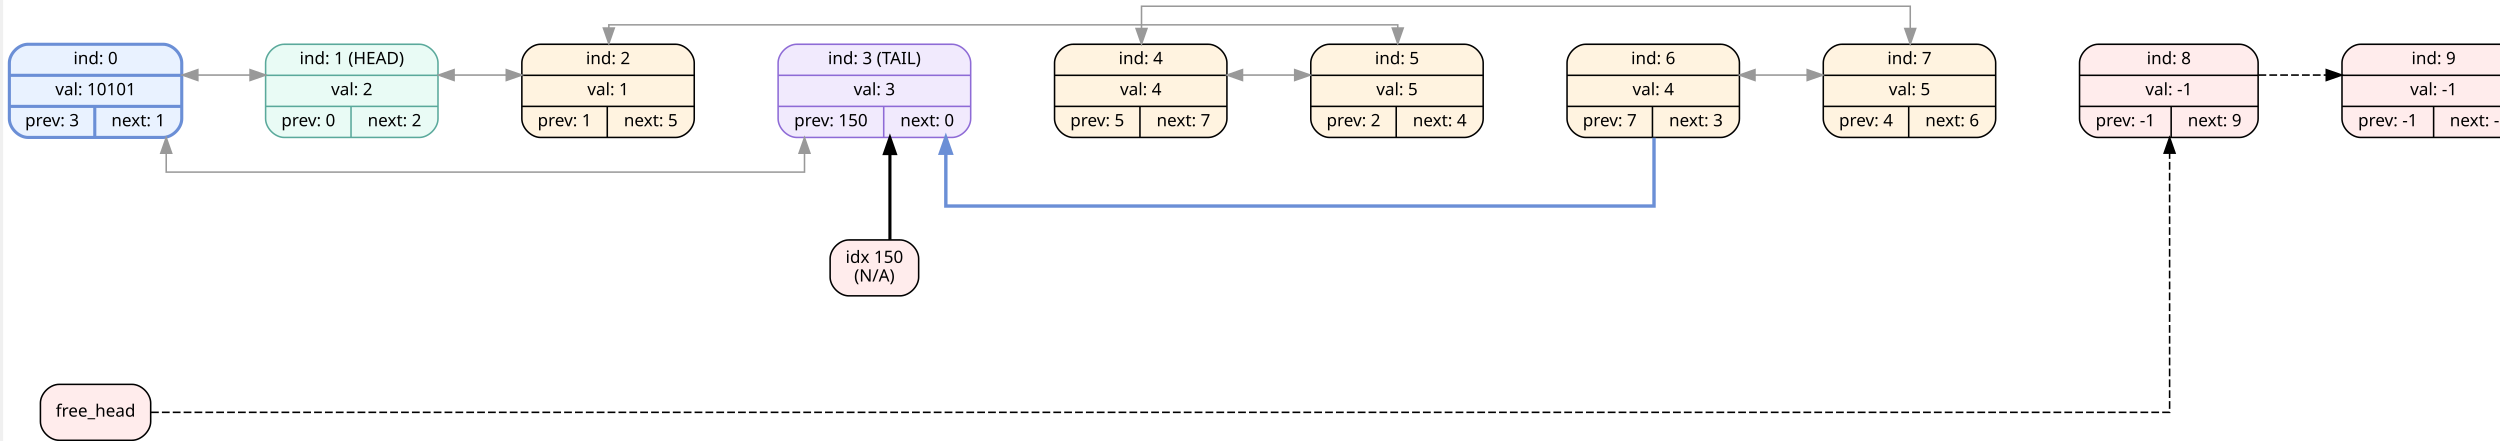
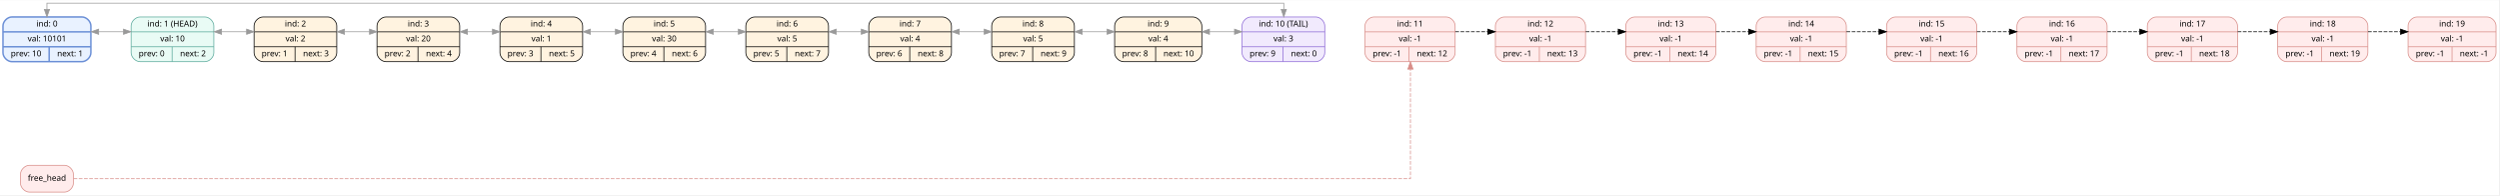
- <svg xmlns="http://www.w3.org/2000/svg" width="562pt" height="99pt" viewBox="0.00 0.00 562.00 99.25">
-   <g id="graph0" class="graph" transform="scale(0.35 0.35) rotate(0) translate(4 283.5)">
-     <polygon fill="white" stroke="transparent" points="-4,4 -4,-283.5 1624,-283.5 1624,4 -4,4" />
+ <svg xmlns="http://www.w3.org/2000/svg" width="3354pt" height="262pt" viewBox="0.00 0.00 3354.00 261.50">
+   <g id="graph0" class="graph" transform="scale(1 1) rotate(0) translate(4 257.5)">
+     <polygon fill="white" stroke="transparent" points="-4,4 -4,-257.5 3350,-257.5 3350,4 -4,4" />
    <g id="node1" class="node">
-       <path fill="#e9f2ff" stroke="#6b8fd6" stroke-width="2" d="M12,-195C12,-195 99,-195 99,-195 105,-195 111,-201 111,-207 111,-207 111,-243 111,-243 111,-249 105,-255 99,-255 99,-255 12,-255 12,-255 6,-255 0,-249 0,-243 0,-243 0,-207 0,-207 0,-201 6,-195 12,-195" />
-       <text text-anchor="middle" x="55.5" y="-242.2" font-family="Fira Mono" font-size="11.00">ind: 0</text>
-       <polyline fill="none" stroke="#6b8fd6" stroke-width="2" points="0,-235 111,-235 " />
-       <text text-anchor="middle" x="55.5" y="-222.2" font-family="Fira Mono" font-size="11.00">val: 10101</text>
-       <polyline fill="none" stroke="#6b8fd6" stroke-width="2" points="0,-215 111,-215 " />
-       <text text-anchor="middle" x="27.5" y="-202.2" font-family="Fira Mono" font-size="11.00">prev: 3</text>
-       <polyline fill="none" stroke="#6b8fd6" stroke-width="2" points="55,-195 55,-215 " />
-       <text text-anchor="middle" x="83" y="-202.2" font-family="Fira Mono" font-size="11.00">next: 1</text>
+       <path fill="#e9f2ff" stroke="#6b8fd6" stroke-width="2" d="M12,-175C12,-175 106,-175 106,-175 112,-175 118,-181 118,-187 118,-187 118,-223 118,-223 118,-229 112,-235 106,-235 106,-235 12,-235 12,-235 6,-235 0,-229 0,-223 0,-223 0,-187 0,-187 0,-181 6,-175 12,-175" />
+       <text text-anchor="middle" x="59" y="-222.2" font-family="Fira Mono" font-size="11.00">ind: 0</text>
+       <polyline fill="none" stroke="#6b8fd6" stroke-width="2" points="0,-215 118,-215 " />
+       <text text-anchor="middle" x="59" y="-202.2" font-family="Fira Mono" font-size="11.00">val: 10101</text>
+       <polyline fill="none" stroke="#6b8fd6" stroke-width="2" points="0,-195 118,-195 " />
+       <text text-anchor="middle" x="31" y="-182.2" font-family="Fira Mono" font-size="11.00">prev: 10</text>
+       <polyline fill="none" stroke="#6b8fd6" stroke-width="2" points="62,-175 62,-195 " />
+       <text text-anchor="middle" x="90" y="-182.2" font-family="Fira Mono" font-size="11.00">next: 1</text>
    </g>
    <g id="node2" class="node">
-       <path fill="#e9fbf5" stroke="#5aa99b" d="M177,-195C177,-195 264,-195 264,-195 270,-195 276,-201 276,-207 276,-207 276,-243 276,-243 276,-249 270,-255 264,-255 264,-255 177,-255 177,-255 171,-255 165,-249 165,-243 165,-243 165,-207 165,-207 165,-201 171,-195 177,-195" />
-       <text text-anchor="middle" x="220.5" y="-242.2" font-family="Fira Mono" font-size="11.00">ind: 1 (HEAD)</text>
-       <polyline fill="none" stroke="#5aa99b" points="165,-235 276,-235 " />
-       <text text-anchor="middle" x="220.5" y="-222.2" font-family="Fira Mono" font-size="11.00">val: 2</text>
-       <polyline fill="none" stroke="#5aa99b" points="165,-215 276,-215 " />
-       <text text-anchor="middle" x="192.5" y="-202.2" font-family="Fira Mono" font-size="11.00">prev: 0</text>
-       <polyline fill="none" stroke="#5aa99b" points="220,-195 220,-215 " />
-       <text text-anchor="middle" x="248" y="-202.2" font-family="Fira Mono" font-size="11.00">next: 2</text>
-     </g>
-     <g id="edge11" class="edge">
-       <path fill="none" stroke="#999999" d="M121.36,-235.17C121.36,-235.17 154.98,-235.17 154.98,-235.17" />
-       <polygon fill="#999999" stroke="#999999" points="154.98,-238.67 164.98,-235.17 154.98,-231.67 154.98,-238.67" />
-       <polygon fill="#999999" stroke="#999999" points="121.36,-231.67 111.36,-235.17 121.36,-238.67 121.36,-231.67" />
+       <path fill="#e9fbf5" stroke="#5aa99b" d="M184,-175C184,-175 271,-175 271,-175 277,-175 283,-181 283,-187 283,-187 283,-223 283,-223 283,-229 277,-235 271,-235 271,-235 184,-235 184,-235 178,-235 172,-229 172,-223 172,-223 172,-187 172,-187 172,-181 178,-175 184,-175" />
+       <text text-anchor="middle" x="227.5" y="-222.2" font-family="Fira Mono" font-size="11.00">ind: 1 (HEAD)</text>
+       <polyline fill="none" stroke="#5aa99b" points="172,-215 283,-215 " />
+       <text text-anchor="middle" x="227.5" y="-202.2" font-family="Fira Mono" font-size="11.00">val: 10</text>
+       <polyline fill="none" stroke="#5aa99b" points="172,-195 283,-195 " />
+       <text text-anchor="middle" x="199.5" y="-182.2" font-family="Fira Mono" font-size="11.00">prev: 0</text>
+       <polyline fill="none" stroke="#5aa99b" points="227,-175 227,-195 " />
+       <text text-anchor="middle" x="255" y="-182.2" font-family="Fira Mono" font-size="11.00">next: 2</text>
+     </g>
+     <g id="edge28" class="edge">
+       <path fill="none" stroke="#999999" d="M128.41,-215.17C128.41,-215.17 161.73,-215.17 161.73,-215.17" />
+       <polygon fill="#999999" stroke="#999999" points="161.73,-218.67 171.73,-215.17 161.73,-211.67 161.73,-218.67" />
+       <polygon fill="#999999" stroke="#999999" points="128.41,-211.67 118.41,-215.17 128.41,-218.67 128.41,-211.67" />
    </g>
    <g id="node3" class="node">
-       <path fill="#fff3e0" stroke="#000000" d="M342,-195C342,-195 429,-195 429,-195 435,-195 441,-201 441,-207 441,-207 441,-243 441,-243 441,-249 435,-255 429,-255 429,-255 342,-255 342,-255 336,-255 330,-249 330,-243 330,-243 330,-207 330,-207 330,-201 336,-195 342,-195" />
-       <text text-anchor="middle" x="385.5" y="-242.2" font-family="Fira Mono" font-size="11.00">ind: 2</text>
-       <polyline fill="none" stroke="#000000" points="330,-235 441,-235 " />
-       <text text-anchor="middle" x="385.5" y="-222.2" font-family="Fira Mono" font-size="11.00">val: 1</text>
-       <polyline fill="none" stroke="#000000" points="330,-215 441,-215 " />
-       <text text-anchor="middle" x="357.5" y="-202.2" font-family="Fira Mono" font-size="11.00">prev: 1</text>
-       <polyline fill="none" stroke="#000000" points="385,-195 385,-215 " />
-       <text text-anchor="middle" x="413" y="-202.2" font-family="Fira Mono" font-size="11.00">next: 5</text>
-     </g>
-     <g id="edge12" class="edge">
-       <path fill="none" stroke="#999999" d="M286.36,-235.17C286.36,-235.17 319.98,-235.17 319.98,-235.17" />
-       <polygon fill="#999999" stroke="#999999" points="319.98,-238.67 329.98,-235.17 319.98,-231.67 319.98,-238.67" />
-       <polygon fill="#999999" stroke="#999999" points="286.36,-231.67 276.36,-235.17 286.36,-238.67 286.36,-231.67" />
+       <path fill="#fff3e0" stroke="#000000" d="M349,-175C349,-175 436,-175 436,-175 442,-175 448,-181 448,-187 448,-187 448,-223 448,-223 448,-229 442,-235 436,-235 436,-235 349,-235 349,-235 343,-235 337,-229 337,-223 337,-223 337,-187 337,-187 337,-181 343,-175 349,-175" />
+       <text text-anchor="middle" x="392.5" y="-222.2" font-family="Fira Mono" font-size="11.00">ind: 2</text>
+       <polyline fill="none" stroke="#000000" points="337,-215 448,-215 " />
+       <text text-anchor="middle" x="392.5" y="-202.2" font-family="Fira Mono" font-size="11.00">val: 2</text>
+       <polyline fill="none" stroke="#000000" points="337,-195 448,-195 " />
+       <text text-anchor="middle" x="364.5" y="-182.2" font-family="Fira Mono" font-size="11.00">prev: 1</text>
+       <polyline fill="none" stroke="#000000" points="392,-175 392,-195 " />
+       <text text-anchor="middle" x="420" y="-182.2" font-family="Fira Mono" font-size="11.00">next: 3</text>
+     </g>
+     <g id="edge29" class="edge">
+       <path fill="none" stroke="#999999" d="M293.36,-215.17C293.36,-215.17 326.98,-215.17 326.98,-215.17" />
+       <polygon fill="#999999" stroke="#999999" points="326.98,-218.67 336.98,-215.17 326.98,-211.67 326.98,-218.67" />
+       <polygon fill="#999999" stroke="#999999" points="293.36,-211.67 283.36,-215.17 293.36,-218.67 293.36,-211.67" />
    </g>
    <g id="node4" class="node">
-       <path fill="#f1eafd" stroke="#8e6bd6" d="M507,-195C507,-195 607,-195 607,-195 613,-195 619,-201 619,-207 619,-207 619,-243 619,-243 619,-249 613,-255 607,-255 607,-255 507,-255 507,-255 501,-255 495,-249 495,-243 495,-243 495,-207 495,-207 495,-201 501,-195 507,-195" />
-       <text text-anchor="middle" x="557" y="-242.2" font-family="Fira Mono" font-size="11.00">ind: 3 (TAIL)</text>
-       <polyline fill="none" stroke="#8e6bd6" points="495,-235 619,-235 " />
-       <text text-anchor="middle" x="557" y="-222.2" font-family="Fira Mono" font-size="11.00">val: 3</text>
-       <polyline fill="none" stroke="#8e6bd6" points="495,-215 619,-215 " />
-       <text text-anchor="middle" x="529" y="-202.2" font-family="Fira Mono" font-size="11.00">prev: 150</text>
-       <polyline fill="none" stroke="#8e6bd6" points="563,-195 563,-215 " />
-       <text text-anchor="middle" x="591" y="-202.2" font-family="Fira Mono" font-size="11.00">next: 0</text>
+       <path fill="#fff3e0" stroke="#000000" d="M514,-175C514,-175 601,-175 601,-175 607,-175 613,-181 613,-187 613,-187 613,-223 613,-223 613,-229 607,-235 601,-235 601,-235 514,-235 514,-235 508,-235 502,-229 502,-223 502,-223 502,-187 502,-187 502,-181 508,-175 514,-175" />
+       <text text-anchor="middle" x="557.5" y="-222.2" font-family="Fira Mono" font-size="11.00">ind: 3</text>
+       <polyline fill="none" stroke="#000000" points="502,-215 613,-215 " />
+       <text text-anchor="middle" x="557.5" y="-202.2" font-family="Fira Mono" font-size="11.00">val: 20</text>
+       <polyline fill="none" stroke="#000000" points="502,-195 613,-195 " />
+       <text text-anchor="middle" x="529.5" y="-182.2" font-family="Fira Mono" font-size="11.00">prev: 2</text>
+       <polyline fill="none" stroke="#000000" points="557,-175 557,-195 " />
+       <text text-anchor="middle" x="585" y="-182.2" font-family="Fira Mono" font-size="11.00">next: 4</text>
+     </g>
+     <g id="edge30" class="edge">
+       <path fill="none" stroke="#999999" d="M458.36,-215.17C458.36,-215.17 491.98,-215.17 491.98,-215.17" />
+       <polygon fill="#999999" stroke="#999999" points="491.98,-218.67 501.98,-215.17 491.98,-211.67 491.98,-218.67" />
+       <polygon fill="#999999" stroke="#999999" points="458.36,-211.67 448.36,-215.17 458.36,-218.67 458.36,-211.67" />
+     </g>
+     <g id="node5" class="node">
+       <path fill="#fff3e0" stroke="#000000" d="M679,-175C679,-175 766,-175 766,-175 772,-175 778,-181 778,-187 778,-187 778,-223 778,-223 778,-229 772,-235 766,-235 766,-235 679,-235 679,-235 673,-235 667,-229 667,-223 667,-223 667,-187 667,-187 667,-181 673,-175 679,-175" />
+       <text text-anchor="middle" x="722.5" y="-222.2" font-family="Fira Mono" font-size="11.00">ind: 4</text>
+       <polyline fill="none" stroke="#000000" points="667,-215 778,-215 " />
+       <text text-anchor="middle" x="722.5" y="-202.2" font-family="Fira Mono" font-size="11.00">val: 1</text>
+       <polyline fill="none" stroke="#000000" points="667,-195 778,-195 " />
+       <text text-anchor="middle" x="694.5" y="-182.2" font-family="Fira Mono" font-size="11.00">prev: 3</text>
+       <polyline fill="none" stroke="#000000" points="722,-175 722,-195 " />
+       <text text-anchor="middle" x="750" y="-182.2" font-family="Fira Mono" font-size="11.00">next: 5</text>
+     </g>
+     <g id="edge31" class="edge">
+       <path fill="none" stroke="#999999" d="M623.36,-215.17C623.36,-215.17 656.98,-215.17 656.98,-215.17" />
+       <polygon fill="#999999" stroke="#999999" points="656.98,-218.67 666.98,-215.17 656.98,-211.67 656.98,-218.67" />
+       <polygon fill="#999999" stroke="#999999" points="623.36,-211.67 613.36,-215.17 623.36,-218.67 623.36,-211.67" />
    </g>
    <g id="node6" class="node">
-       <path fill="#fff3e0" stroke="#000000" d="M850,-195C850,-195 937,-195 937,-195 943,-195 949,-201 949,-207 949,-207 949,-243 949,-243 949,-249 943,-255 937,-255 937,-255 850,-255 850,-255 844,-255 838,-249 838,-243 838,-243 838,-207 838,-207 838,-201 844,-195 850,-195" />
-       <text text-anchor="middle" x="893.5" y="-242.2" font-family="Fira Mono" font-size="11.00">ind: 5</text>
-       <polyline fill="none" stroke="#000000" points="838,-235 949,-235 " />
-       <text text-anchor="middle" x="893.5" y="-222.2" font-family="Fira Mono" font-size="11.00">val: 5</text>
-       <polyline fill="none" stroke="#000000" points="838,-215 949,-215 " />
-       <text text-anchor="middle" x="865.5" y="-202.2" font-family="Fira Mono" font-size="11.00">prev: 2</text>
-       <polyline fill="none" stroke="#000000" points="893,-195 893,-215 " />
-       <text text-anchor="middle" x="921" y="-202.2" font-family="Fira Mono" font-size="11.00">next: 4</text>
-     </g>
-     <g id="edge13" class="edge">
-       <path fill="none" stroke="#999999" d="M386,-265.43C386,-265.43 386,-267.5 386,-267.5 386,-267.5 894,-267.5 894,-267.5 894,-267.5 894,-265.43 894,-265.43" />
-       <polygon fill="#999999" stroke="#999999" points="389.5,-265.43 386,-255.43 382.5,-265.43 389.5,-265.43" />
-       <polygon fill="#999999" stroke="#999999" points="897.5,-265.43 894,-255.43 890.5,-265.43 897.5,-265.43" />
-     </g>
-     <g id="edge14" class="edge">
-       <path fill="none" stroke="#999999" d="M512,-184.86C512,-184.86 512,-172.67 512,-172.67 512,-172.67 101,-172.67 101,-172.67 101,-172.67 101,-184.86 101,-184.86" />
-       <polygon fill="#999999" stroke="#999999" points="508.5,-184.86 512,-194.86 515.5,-184.86 508.5,-184.86" />
-       <polygon fill="#999999" stroke="#999999" points="97.5,-184.86 101,-194.86 104.5,-184.86 97.5,-184.86" />
-     </g>
-     <g id="node5" class="node">
-       <path fill="#fff3e0" stroke="#000000" d="M685,-195C685,-195 772,-195 772,-195 778,-195 784,-201 784,-207 784,-207 784,-243 784,-243 784,-249 778,-255 772,-255 772,-255 685,-255 685,-255 679,-255 673,-249 673,-243 673,-243 673,-207 673,-207 673,-201 679,-195 685,-195" />
-       <text text-anchor="middle" x="728.5" y="-242.2" font-family="Fira Mono" font-size="11.00">ind: 4</text>
-       <polyline fill="none" stroke="#000000" points="673,-235 784,-235 " />
-       <text text-anchor="middle" x="728.5" y="-222.2" font-family="Fira Mono" font-size="11.00">val: 4</text>
-       <polyline fill="none" stroke="#000000" points="673,-215 784,-215 " />
-       <text text-anchor="middle" x="700.5" y="-202.2" font-family="Fira Mono" font-size="11.00">prev: 5</text>
-       <polyline fill="none" stroke="#000000" points="728,-195 728,-215 " />
-       <text text-anchor="middle" x="756" y="-202.2" font-family="Fira Mono" font-size="11.00">next: 7</text>
+       <path fill="#fff3e0" stroke="#000000" d="M844,-175C844,-175 931,-175 931,-175 937,-175 943,-181 943,-187 943,-187 943,-223 943,-223 943,-229 937,-235 931,-235 931,-235 844,-235 844,-235 838,-235 832,-229 832,-223 832,-223 832,-187 832,-187 832,-181 838,-175 844,-175" />
+       <text text-anchor="middle" x="887.5" y="-222.2" font-family="Fira Mono" font-size="11.00">ind: 5</text>
+       <polyline fill="none" stroke="#000000" points="832,-215 943,-215 " />
+       <text text-anchor="middle" x="887.5" y="-202.2" font-family="Fira Mono" font-size="11.00">val: 30</text>
+       <polyline fill="none" stroke="#000000" points="832,-195 943,-195 " />
+       <text text-anchor="middle" x="859.5" y="-182.2" font-family="Fira Mono" font-size="11.00">prev: 4</text>
+       <polyline fill="none" stroke="#000000" points="887,-175 887,-195 " />
+       <text text-anchor="middle" x="915" y="-182.2" font-family="Fira Mono" font-size="11.00">next: 6</text>
+     </g>
+     <g id="edge32" class="edge">
+       <path fill="none" stroke="#999999" d="M788.36,-215.17C788.36,-215.17 821.98,-215.17 821.98,-215.17" />
+       <polygon fill="#999999" stroke="#999999" points="821.98,-218.67 831.98,-215.17 821.98,-211.67 821.98,-218.67" />
+       <polygon fill="#999999" stroke="#999999" points="788.36,-211.67 778.36,-215.17 788.36,-218.67 788.36,-211.67" />
+     </g>
+     <g id="node7" class="node">
+       <path fill="#fff3e0" stroke="#000000" d="M1009,-175C1009,-175 1096,-175 1096,-175 1102,-175 1108,-181 1108,-187 1108,-187 1108,-223 1108,-223 1108,-229 1102,-235 1096,-235 1096,-235 1009,-235 1009,-235 1003,-235 997,-229 997,-223 997,-223 997,-187 997,-187 997,-181 1003,-175 1009,-175" />
+       <text text-anchor="middle" x="1052.5" y="-222.2" font-family="Fira Mono" font-size="11.00">ind: 6</text>
+       <polyline fill="none" stroke="#000000" points="997,-215 1108,-215 " />
+       <text text-anchor="middle" x="1052.5" y="-202.2" font-family="Fira Mono" font-size="11.00">val: 5</text>
+       <polyline fill="none" stroke="#000000" points="997,-195 1108,-195 " />
+       <text text-anchor="middle" x="1024.5" y="-182.2" font-family="Fira Mono" font-size="11.00">prev: 5</text>
+       <polyline fill="none" stroke="#000000" points="1052,-175 1052,-195 " />
+       <text text-anchor="middle" x="1080" y="-182.2" font-family="Fira Mono" font-size="11.00">next: 7</text>
+     </g>
+     <g id="edge33" class="edge">
+       <path fill="none" stroke="#999999" d="M953.36,-215.17C953.36,-215.17 986.98,-215.17 986.98,-215.17" />
+       <polygon fill="#999999" stroke="#999999" points="986.98,-218.67 996.98,-215.17 986.98,-211.67 986.98,-218.67" />
+       <polygon fill="#999999" stroke="#999999" points="953.36,-211.67 943.36,-215.17 953.36,-218.67 953.36,-211.67" />
+     </g>
+     <g id="node8" class="node">
+       <path fill="#fff3e0" stroke="#000000" d="M1174,-175C1174,-175 1261,-175 1261,-175 1267,-175 1273,-181 1273,-187 1273,-187 1273,-223 1273,-223 1273,-229 1267,-235 1261,-235 1261,-235 1174,-235 1174,-235 1168,-235 1162,-229 1162,-223 1162,-223 1162,-187 1162,-187 1162,-181 1168,-175 1174,-175" />
+       <text text-anchor="middle" x="1217.5" y="-222.2" font-family="Fira Mono" font-size="11.00">ind: 7</text>
+       <polyline fill="none" stroke="#000000" points="1162,-215 1273,-215 " />
+       <text text-anchor="middle" x="1217.5" y="-202.2" font-family="Fira Mono" font-size="11.00">val: 4</text>
+       <polyline fill="none" stroke="#000000" points="1162,-195 1273,-195 " />
+       <text text-anchor="middle" x="1189.5" y="-182.2" font-family="Fira Mono" font-size="11.00">prev: 6</text>
+       <polyline fill="none" stroke="#000000" points="1217,-175 1217,-195 " />
+       <text text-anchor="middle" x="1245" y="-182.2" font-family="Fira Mono" font-size="11.00">next: 8</text>
+     </g>
+     <g id="edge34" class="edge">
+       <path fill="none" stroke="#999999" d="M1118.36,-215.17C1118.36,-215.17 1151.98,-215.17 1151.98,-215.17" />
+       <polygon fill="#999999" stroke="#999999" points="1151.98,-218.67 1161.98,-215.17 1151.98,-211.67 1151.98,-218.67" />
+       <polygon fill="#999999" stroke="#999999" points="1118.36,-211.67 1108.36,-215.17 1118.36,-218.67 1118.36,-211.67" />
+     </g>
+     <g id="node9" class="node">
+       <path fill="#fff3e0" stroke="#000000" d="M1339,-175C1339,-175 1426,-175 1426,-175 1432,-175 1438,-181 1438,-187 1438,-187 1438,-223 1438,-223 1438,-229 1432,-235 1426,-235 1426,-235 1339,-235 1339,-235 1333,-235 1327,-229 1327,-223 1327,-223 1327,-187 1327,-187 1327,-181 1333,-175 1339,-175" />
+       <text text-anchor="middle" x="1382.5" y="-222.2" font-family="Fira Mono" font-size="11.00">ind: 8</text>
+       <polyline fill="none" stroke="#000000" points="1327,-215 1438,-215 " />
+       <text text-anchor="middle" x="1382.5" y="-202.2" font-family="Fira Mono" font-size="11.00">val: 5</text>
+       <polyline fill="none" stroke="#000000" points="1327,-195 1438,-195 " />
+       <text text-anchor="middle" x="1354.5" y="-182.2" font-family="Fira Mono" font-size="11.00">prev: 7</text>
+       <polyline fill="none" stroke="#000000" points="1382,-175 1382,-195 " />
+       <text text-anchor="middle" x="1410" y="-182.2" font-family="Fira Mono" font-size="11.00">next: 9</text>
+     </g>
+     <g id="edge35" class="edge">
+       <path fill="none" stroke="#999999" d="M1283.36,-215.17C1283.36,-215.17 1316.98,-215.17 1316.98,-215.17" />
+       <polygon fill="#999999" stroke="#999999" points="1316.98,-218.67 1326.98,-215.17 1316.98,-211.67 1316.98,-218.67" />
+       <polygon fill="#999999" stroke="#999999" points="1283.36,-211.67 1273.36,-215.17 1283.36,-218.67 1283.36,-211.67" />
+     </g>
+     <g id="node10" class="node">
+       <path fill="#fff3e0" stroke="#000000" d="M1504,-175C1504,-175 1597,-175 1597,-175 1603,-175 1609,-181 1609,-187 1609,-187 1609,-223 1609,-223 1609,-229 1603,-235 1597,-235 1597,-235 1504,-235 1504,-235 1498,-235 1492,-229 1492,-223 1492,-223 1492,-187 1492,-187 1492,-181 1498,-175 1504,-175" />
+       <text text-anchor="middle" x="1550.5" y="-222.2" font-family="Fira Mono" font-size="11.00">ind: 9</text>
+       <polyline fill="none" stroke="#000000" points="1492,-215 1609,-215 " />
+       <text text-anchor="middle" x="1550.5" y="-202.2" font-family="Fira Mono" font-size="11.00">val: 4</text>
+       <polyline fill="none" stroke="#000000" points="1492,-195 1609,-195 " />
+       <text text-anchor="middle" x="1519.5" y="-182.2" font-family="Fira Mono" font-size="11.00">prev: 8</text>
+       <polyline fill="none" stroke="#000000" points="1547,-175 1547,-195 " />
+       <text text-anchor="middle" x="1578" y="-182.2" font-family="Fira Mono" font-size="11.00">next: 10</text>
+     </g>
+     <g id="edge36" class="edge">
+       <path fill="none" stroke="#999999" d="M1448.44,-215.17C1448.44,-215.17 1481.93,-215.17 1481.93,-215.17" />
+       <polygon fill="#999999" stroke="#999999" points="1481.93,-218.67 1491.93,-215.17 1481.93,-211.67 1481.93,-218.67" />
+       <polygon fill="#999999" stroke="#999999" points="1448.44,-211.67 1438.44,-215.17 1448.44,-218.67 1448.44,-211.67" />
    </g>
    <g id="node11" class="node">
-       <path fill="#ffecec" stroke="#000000" d="M573.5,-129C573.5,-129 540.5,-129 540.5,-129 534.5,-129 528.5,-123 528.5,-117 528.5,-117 528.5,-105 528.5,-105 528.5,-99 534.5,-93 540.5,-93 540.5,-93 573.5,-93 573.5,-93 579.5,-93 585.5,-99 585.5,-105 585.5,-105 585.5,-117 585.5,-117 585.5,-123 579.5,-129 573.5,-129" />
-       <text text-anchor="middle" x="557" y="-114.2" font-family="Fira Mono" font-size="11.00">idx 150</text>
-       <text text-anchor="middle" x="557" y="-102.2" font-family="Fira Mono" font-size="11.00">(N/A)</text>
-     </g>
-     <g id="node8" class="node">
-       <path fill="#fff3e0" stroke="#000000" d="M1180,-195C1180,-195 1267,-195 1267,-195 1273,-195 1279,-201 1279,-207 1279,-207 1279,-243 1279,-243 1279,-249 1273,-255 1267,-255 1267,-255 1180,-255 1180,-255 1174,-255 1168,-249 1168,-243 1168,-243 1168,-207 1168,-207 1168,-201 1174,-195 1180,-195" />
-       <text text-anchor="middle" x="1223.5" y="-242.2" font-family="Fira Mono" font-size="11.00">ind: 7</text>
-       <polyline fill="none" stroke="#000000" points="1168,-235 1279,-235 " />
-       <text text-anchor="middle" x="1223.5" y="-222.2" font-family="Fira Mono" font-size="11.00">val: 5</text>
-       <polyline fill="none" stroke="#000000" points="1168,-215 1279,-215 " />
-       <text text-anchor="middle" x="1195.5" y="-202.2" font-family="Fira Mono" font-size="11.00">prev: 4</text>
-       <polyline fill="none" stroke="#000000" points="1223,-195 1223,-215 " />
-       <text text-anchor="middle" x="1251" y="-202.2" font-family="Fira Mono" font-size="11.00">next: 6</text>
-     </g>
-     <g id="edge15" class="edge">
-       <path fill="none" stroke="#999999" d="M729,-265.12C729,-265.12 729,-279.5 729,-279.5 729,-279.5 1224,-279.5 1224,-279.5 1224,-279.5 1224,-265.12 1224,-265.12" />
-       <polygon fill="#999999" stroke="#999999" points="732.5,-265.12 729,-255.12 725.5,-265.12 732.5,-265.12" />
-       <polygon fill="#999999" stroke="#999999" points="1227.5,-265.12 1224,-255.12 1220.5,-265.12 1227.5,-265.12" />
-     </g>
-     <g id="edge16" class="edge">
-       <path fill="none" stroke="#999999" d="M827.64,-235.17C827.64,-235.17 794.02,-235.17 794.02,-235.17" />
-       <polygon fill="#999999" stroke="#999999" points="794.02,-231.67 784.02,-235.17 794.02,-238.67 794.02,-231.67" />
-       <polygon fill="#999999" stroke="#999999" points="827.64,-238.67 837.64,-235.17 827.64,-231.67 827.64,-238.67" />
-     </g>
-     <g id="node7" class="node">
-       <path fill="#fff3e0" stroke="#000000" d="M1015,-195C1015,-195 1102,-195 1102,-195 1108,-195 1114,-201 1114,-207 1114,-207 1114,-243 1114,-243 1114,-249 1108,-255 1102,-255 1102,-255 1015,-255 1015,-255 1009,-255 1003,-249 1003,-243 1003,-243 1003,-207 1003,-207 1003,-201 1009,-195 1015,-195" />
-       <text text-anchor="middle" x="1058.5" y="-242.2" font-family="Fira Mono" font-size="11.00">ind: 6</text>
-       <polyline fill="none" stroke="#000000" points="1003,-235 1114,-235 " />
-       <text text-anchor="middle" x="1058.5" y="-222.2" font-family="Fira Mono" font-size="11.00">val: 4</text>
-       <polyline fill="none" stroke="#000000" points="1003,-215 1114,-215 " />
-       <text text-anchor="middle" x="1030.5" y="-202.2" font-family="Fira Mono" font-size="11.00">prev: 7</text>
-       <polyline fill="none" stroke="#000000" points="1058,-195 1058,-215 " />
-       <text text-anchor="middle" x="1086" y="-202.2" font-family="Fira Mono" font-size="11.00">next: 3</text>
-     </g>
-     <g id="edge17" class="edge">
-       <path fill="none" stroke="#6b8fd6" stroke-width="2.2" d="M1059,-194.83C1059,-174.3 1059,-150.83 1059,-150.83 1059,-150.83 603,-150.83 603,-150.83 603,-150.83 603,-184.83 603,-184.83" />
-       <polygon fill="#6b8fd6" stroke="#6b8fd6" stroke-width="2.2" points="599.5,-184.83 603,-194.83 606.5,-184.83 599.5,-184.83" />
-     </g>
-     <g id="edge18" class="edge">
-       <path fill="none" stroke="#999999" d="M1157.64,-235.17C1157.64,-235.17 1124.02,-235.17 1124.02,-235.17" />
-       <polygon fill="#999999" stroke="#999999" points="1124.02,-231.67 1114.02,-235.17 1124.02,-238.67 1124.02,-231.67" />
-       <polygon fill="#999999" stroke="#999999" points="1157.64,-238.67 1167.64,-235.17 1157.64,-231.67 1157.64,-238.67" />
-     </g>
-     <g id="node9" class="node">
-       <path fill="#ffecec" stroke="#000000" d="M1345,-195C1345,-195 1436,-195 1436,-195 1442,-195 1448,-201 1448,-207 1448,-207 1448,-243 1448,-243 1448,-249 1442,-255 1436,-255 1436,-255 1345,-255 1345,-255 1339,-255 1333,-249 1333,-243 1333,-243 1333,-207 1333,-207 1333,-201 1339,-195 1345,-195" />
-       <text text-anchor="middle" x="1390.5" y="-242.2" font-family="Fira Mono" font-size="11.00">ind: 8</text>
-       <polyline fill="none" stroke="#000000" points="1333,-235 1448,-235 " />
-       <text text-anchor="middle" x="1390.5" y="-222.2" font-family="Fira Mono" font-size="11.00">val: -1</text>
-       <polyline fill="none" stroke="#000000" points="1333,-215 1448,-215 " />
-       <text text-anchor="middle" x="1362.5" y="-202.2" font-family="Fira Mono" font-size="11.00">prev: -1</text>
-       <polyline fill="none" stroke="#000000" points="1392,-195 1392,-215 " />
-       <text text-anchor="middle" x="1420" y="-202.2" font-family="Fira Mono" font-size="11.00">next: 9</text>
-     </g>
-     <g id="node10" class="node">
-       <path fill="#ffecec" stroke="#000000" d="M1514,-195C1514,-195 1608,-195 1608,-195 1614,-195 1620,-201 1620,-207 1620,-207 1620,-243 1620,-243 1620,-249 1614,-255 1608,-255 1608,-255 1514,-255 1514,-255 1508,-255 1502,-249 1502,-243 1502,-243 1502,-207 1502,-207 1502,-201 1508,-195 1514,-195" />
-       <text text-anchor="middle" x="1561" y="-242.2" font-family="Fira Mono" font-size="11.00">ind: 9</text>
-       <polyline fill="none" stroke="#000000" points="1502,-235 1620,-235 " />
-       <text text-anchor="middle" x="1561" y="-222.2" font-family="Fira Mono" font-size="11.00">val: -1</text>
-       <polyline fill="none" stroke="#000000" points="1502,-215 1620,-215 " />
-       <text text-anchor="middle" x="1531.5" y="-202.2" font-family="Fira Mono" font-size="11.00">prev: -1</text>
-       <polyline fill="none" stroke="#000000" points="1561,-195 1561,-215 " />
-       <text text-anchor="middle" x="1590.5" y="-202.2" font-family="Fira Mono" font-size="11.00">next: -1</text>
-     </g>
-     <g id="edge10" class="edge">
-       <path fill="none" stroke="#000000" stroke-dasharray="5,2" d="M1448.22,-235.17C1448.22,-235.17 1491.88,-235.17 1491.88,-235.17" />
-       <polygon fill="#000000" stroke="#000000" points="1491.88,-238.67 1501.88,-235.17 1491.88,-231.67 1491.88,-238.67" />
-     </g>
-     <g id="edge19" class="edge">
-       <path fill="none" stroke="#000000" stroke-width="2" d="M567,-129.06C567,-129.06 567,-184.59 567,-184.59" />
-       <polygon fill="#000000" stroke="#000000" stroke-width="2" points="563.5,-184.59 567,-194.59 570.5,-184.59 563.5,-184.59" />
+       <path fill="#f1eafd" stroke="#8e6bd6" d="M1675,-175C1675,-175 1762,-175 1762,-175 1768,-175 1774,-181 1774,-187 1774,-187 1774,-223 1774,-223 1774,-229 1768,-235 1762,-235 1762,-235 1675,-235 1675,-235 1669,-235 1663,-229 1663,-223 1663,-223 1663,-187 1663,-187 1663,-181 1669,-175 1675,-175" />
+       <text text-anchor="middle" x="1718.5" y="-222.2" font-family="Fira Mono" font-size="11.00">ind: 10 (TAIL)</text>
+       <polyline fill="none" stroke="#8e6bd6" points="1663,-215 1774,-215 " />
+       <text text-anchor="middle" x="1718.5" y="-202.2" font-family="Fira Mono" font-size="11.00">val: 3</text>
+       <polyline fill="none" stroke="#8e6bd6" points="1663,-195 1774,-195 " />
+       <text text-anchor="middle" x="1690.5" y="-182.2" font-family="Fira Mono" font-size="11.00">prev: 9</text>
+       <polyline fill="none" stroke="#8e6bd6" points="1718,-175 1718,-195 " />
+       <text text-anchor="middle" x="1746" y="-182.2" font-family="Fira Mono" font-size="11.00">next: 0</text>
+     </g>
+     <g id="edge37" class="edge">
+       <path fill="none" stroke="#999999" d="M1619.26,-215.17C1619.26,-215.17 1652.88,-215.17 1652.88,-215.17" />
+       <polygon fill="#999999" stroke="#999999" points="1652.88,-218.67 1662.88,-215.17 1652.88,-211.67 1652.88,-218.67" />
+       <polygon fill="#999999" stroke="#999999" points="1619.26,-211.67 1609.26,-215.17 1619.26,-218.67 1619.26,-211.67" />
+     </g>
+     <g id="edge38" class="edge">
+       <path fill="none" stroke="#999999" d="M1719,-245.16C1719,-245.16 1719,-253.5 1719,-253.5 1719,-253.5 59,-253.5 59,-253.5 59,-253.5 59,-245.16 59,-245.16" />
+       <polygon fill="#999999" stroke="#999999" points="1722.5,-245.16 1719,-235.16 1715.5,-245.16 1722.5,-245.16" />
+       <polygon fill="#999999" stroke="#999999" points="62.5,-245.16 59,-235.16 55.5,-245.16 62.5,-245.16" />
    </g>
    <g id="node12" class="node">
-       <path fill="#ffecec" stroke="#000000" d="M79,-36C79,-36 32,-36 32,-36 26,-36 20,-30 20,-24 20,-24 20,-12 20,-12 20,-6 26,0 32,0 32,0 79,0 79,0 85,0 91,-6 91,-12 91,-12 91,-24 91,-24 91,-30 85,-36 79,-36" />
-       <text text-anchor="middle" x="55.5" y="-15.2" font-family="Fira Mono" font-size="11.00">free_head</text>
+       <path fill="#ffecec" stroke="#d88d88" d="M1840,-175C1840,-175 1937,-175 1937,-175 1943,-175 1949,-181 1949,-187 1949,-187 1949,-223 1949,-223 1949,-229 1943,-235 1937,-235 1937,-235 1840,-235 1840,-235 1834,-235 1828,-229 1828,-223 1828,-223 1828,-187 1828,-187 1828,-181 1834,-175 1840,-175" />
+       <text text-anchor="middle" x="1888.5" y="-222.2" font-family="Fira Mono" font-size="11.00">ind: 11</text>
+       <polyline fill="none" stroke="#d88d88" points="1828,-215 1949,-215 " />
+       <text text-anchor="middle" x="1888.5" y="-202.2" font-family="Fira Mono" font-size="11.00">val: -1</text>
+       <polyline fill="none" stroke="#d88d88" points="1828,-195 1949,-195 " />
+       <text text-anchor="middle" x="1857.5" y="-182.2" font-family="Fira Mono" font-size="11.00">prev: -1</text>
+       <polyline fill="none" stroke="#d88d88" points="1887,-175 1887,-195 " />
+       <text text-anchor="middle" x="1918" y="-182.2" font-family="Fira Mono" font-size="11.00">next: 12</text>
+     </g>
+     <g id="node13" class="node">
+       <path fill="#ffecec" stroke="#d88d88" d="M2015,-175C2015,-175 2112,-175 2112,-175 2118,-175 2124,-181 2124,-187 2124,-187 2124,-223 2124,-223 2124,-229 2118,-235 2112,-235 2112,-235 2015,-235 2015,-235 2009,-235 2003,-229 2003,-223 2003,-223 2003,-187 2003,-187 2003,-181 2009,-175 2015,-175" />
+       <text text-anchor="middle" x="2063.5" y="-222.2" font-family="Fira Mono" font-size="11.00">ind: 12</text>
+       <polyline fill="none" stroke="#d88d88" points="2003,-215 2124,-215 " />
+       <text text-anchor="middle" x="2063.5" y="-202.2" font-family="Fira Mono" font-size="11.00">val: -1</text>
+       <polyline fill="none" stroke="#d88d88" points="2003,-195 2124,-195 " />
+       <text text-anchor="middle" x="2032.5" y="-182.2" font-family="Fira Mono" font-size="11.00">prev: -1</text>
+       <polyline fill="none" stroke="#d88d88" points="2062,-175 2062,-195 " />
+       <text text-anchor="middle" x="2093" y="-182.2" font-family="Fira Mono" font-size="11.00">next: 13</text>
+     </g>
+     <g id="edge20" class="edge">
+       <path fill="none" stroke="#000000" stroke-dasharray="5,2" d="M1949.22,-215.17C1949.22,-215.17 1992.89,-215.17 1992.89,-215.17" />
+       <polygon fill="#000000" stroke="#000000" points="1992.89,-218.67 2002.89,-215.17 1992.89,-211.67 1992.89,-218.67" />
+     </g>
+     <g id="node14" class="node">
+       <path fill="#ffecec" stroke="#d88d88" d="M2190,-175C2190,-175 2287,-175 2287,-175 2293,-175 2299,-181 2299,-187 2299,-187 2299,-223 2299,-223 2299,-229 2293,-235 2287,-235 2287,-235 2190,-235 2190,-235 2184,-235 2178,-229 2178,-223 2178,-223 2178,-187 2178,-187 2178,-181 2184,-175 2190,-175" />
+       <text text-anchor="middle" x="2238.5" y="-222.2" font-family="Fira Mono" font-size="11.00">ind: 13</text>
+       <polyline fill="none" stroke="#d88d88" points="2178,-215 2299,-215 " />
+       <text text-anchor="middle" x="2238.5" y="-202.2" font-family="Fira Mono" font-size="11.00">val: -1</text>
+       <polyline fill="none" stroke="#d88d88" points="2178,-195 2299,-195 " />
+       <text text-anchor="middle" x="2207.5" y="-182.2" font-family="Fira Mono" font-size="11.00">prev: -1</text>
+       <polyline fill="none" stroke="#d88d88" points="2237,-175 2237,-195 " />
+       <text text-anchor="middle" x="2268" y="-182.2" font-family="Fira Mono" font-size="11.00">next: 14</text>
    </g>
    <g id="edge21" class="edge">
-       <path fill="none" stroke="#000000" stroke-dasharray="5,2" d="M91.22,-18C303.6,-18 1391,-18 1391,-18 1391,-18 1391,-184.9 1391,-184.9" />
-       <polygon fill="#000000" stroke="#000000" points="1387.5,-184.9 1391,-194.9 1394.5,-184.9 1387.5,-184.9" />
+       <path fill="none" stroke="#000000" stroke-dasharray="5,2" d="M2124.22,-215.17C2124.22,-215.17 2167.89,-215.17 2167.89,-215.17" />
+       <polygon fill="#000000" stroke="#000000" points="2167.89,-218.67 2177.89,-215.17 2167.89,-211.67 2167.89,-218.67" />
+     </g>
+     <g id="node15" class="node">
+       <path fill="#ffecec" stroke="#d88d88" d="M2365,-175C2365,-175 2462,-175 2462,-175 2468,-175 2474,-181 2474,-187 2474,-187 2474,-223 2474,-223 2474,-229 2468,-235 2462,-235 2462,-235 2365,-235 2365,-235 2359,-235 2353,-229 2353,-223 2353,-223 2353,-187 2353,-187 2353,-181 2359,-175 2365,-175" />
+       <text text-anchor="middle" x="2413.5" y="-222.2" font-family="Fira Mono" font-size="11.00">ind: 14</text>
+       <polyline fill="none" stroke="#d88d88" points="2353,-215 2474,-215 " />
+       <text text-anchor="middle" x="2413.5" y="-202.2" font-family="Fira Mono" font-size="11.00">val: -1</text>
+       <polyline fill="none" stroke="#d88d88" points="2353,-195 2474,-195 " />
+       <text text-anchor="middle" x="2382.5" y="-182.2" font-family="Fira Mono" font-size="11.00">prev: -1</text>
+       <polyline fill="none" stroke="#d88d88" points="2412,-175 2412,-195 " />
+       <text text-anchor="middle" x="2443" y="-182.2" font-family="Fira Mono" font-size="11.00">next: 15</text>
+     </g>
+     <g id="edge22" class="edge">
+       <path fill="none" stroke="#000000" stroke-dasharray="5,2" d="M2299.22,-215.17C2299.22,-215.17 2342.89,-215.17 2342.89,-215.17" />
+       <polygon fill="#000000" stroke="#000000" points="2342.89,-218.67 2352.89,-215.17 2342.89,-211.67 2342.89,-218.67" />
+     </g>
+     <g id="node16" class="node">
+       <path fill="#ffecec" stroke="#d88d88" d="M2540,-175C2540,-175 2637,-175 2637,-175 2643,-175 2649,-181 2649,-187 2649,-187 2649,-223 2649,-223 2649,-229 2643,-235 2637,-235 2637,-235 2540,-235 2540,-235 2534,-235 2528,-229 2528,-223 2528,-223 2528,-187 2528,-187 2528,-181 2534,-175 2540,-175" />
+       <text text-anchor="middle" x="2588.5" y="-222.2" font-family="Fira Mono" font-size="11.00">ind: 15</text>
+       <polyline fill="none" stroke="#d88d88" points="2528,-215 2649,-215 " />
+       <text text-anchor="middle" x="2588.5" y="-202.2" font-family="Fira Mono" font-size="11.00">val: -1</text>
+       <polyline fill="none" stroke="#d88d88" points="2528,-195 2649,-195 " />
+       <text text-anchor="middle" x="2557.5" y="-182.2" font-family="Fira Mono" font-size="11.00">prev: -1</text>
+       <polyline fill="none" stroke="#d88d88" points="2587,-175 2587,-195 " />
+       <text text-anchor="middle" x="2618" y="-182.2" font-family="Fira Mono" font-size="11.00">next: 16</text>
+     </g>
+     <g id="edge23" class="edge">
+       <path fill="none" stroke="#000000" stroke-dasharray="5,2" d="M2474.22,-215.17C2474.22,-215.17 2517.89,-215.17 2517.89,-215.17" />
+       <polygon fill="#000000" stroke="#000000" points="2517.89,-218.67 2527.89,-215.17 2517.89,-211.67 2517.89,-218.67" />
+     </g>
+     <g id="node17" class="node">
+       <path fill="#ffecec" stroke="#d88d88" d="M2715,-175C2715,-175 2812,-175 2812,-175 2818,-175 2824,-181 2824,-187 2824,-187 2824,-223 2824,-223 2824,-229 2818,-235 2812,-235 2812,-235 2715,-235 2715,-235 2709,-235 2703,-229 2703,-223 2703,-223 2703,-187 2703,-187 2703,-181 2709,-175 2715,-175" />
+       <text text-anchor="middle" x="2763.5" y="-222.2" font-family="Fira Mono" font-size="11.00">ind: 16</text>
+       <polyline fill="none" stroke="#d88d88" points="2703,-215 2824,-215 " />
+       <text text-anchor="middle" x="2763.5" y="-202.2" font-family="Fira Mono" font-size="11.00">val: -1</text>
+       <polyline fill="none" stroke="#d88d88" points="2703,-195 2824,-195 " />
+       <text text-anchor="middle" x="2732.5" y="-182.2" font-family="Fira Mono" font-size="11.00">prev: -1</text>
+       <polyline fill="none" stroke="#d88d88" points="2762,-175 2762,-195 " />
+       <text text-anchor="middle" x="2793" y="-182.2" font-family="Fira Mono" font-size="11.00">next: 17</text>
+     </g>
+     <g id="edge24" class="edge">
+       <path fill="none" stroke="#000000" stroke-dasharray="5,2" d="M2649.22,-215.17C2649.22,-215.17 2692.89,-215.17 2692.89,-215.17" />
+       <polygon fill="#000000" stroke="#000000" points="2692.89,-218.67 2702.89,-215.17 2692.89,-211.67 2692.89,-218.67" />
+     </g>
+     <g id="node18" class="node">
+       <path fill="#ffecec" stroke="#d88d88" d="M2890,-175C2890,-175 2987,-175 2987,-175 2993,-175 2999,-181 2999,-187 2999,-187 2999,-223 2999,-223 2999,-229 2993,-235 2987,-235 2987,-235 2890,-235 2890,-235 2884,-235 2878,-229 2878,-223 2878,-223 2878,-187 2878,-187 2878,-181 2884,-175 2890,-175" />
+       <text text-anchor="middle" x="2938.5" y="-222.2" font-family="Fira Mono" font-size="11.00">ind: 17</text>
+       <polyline fill="none" stroke="#d88d88" points="2878,-215 2999,-215 " />
+       <text text-anchor="middle" x="2938.5" y="-202.2" font-family="Fira Mono" font-size="11.00">val: -1</text>
+       <polyline fill="none" stroke="#d88d88" points="2878,-195 2999,-195 " />
+       <text text-anchor="middle" x="2907.5" y="-182.2" font-family="Fira Mono" font-size="11.00">prev: -1</text>
+       <polyline fill="none" stroke="#d88d88" points="2937,-175 2937,-195 " />
+       <text text-anchor="middle" x="2968" y="-182.2" font-family="Fira Mono" font-size="11.00">next: 18</text>
+     </g>
+     <g id="edge25" class="edge">
+       <path fill="none" stroke="#000000" stroke-dasharray="5,2" d="M2824.22,-215.17C2824.22,-215.17 2867.89,-215.17 2867.89,-215.17" />
+       <polygon fill="#000000" stroke="#000000" points="2867.89,-218.67 2877.89,-215.17 2867.89,-211.67 2867.89,-218.67" />
+     </g>
+     <g id="node19" class="node">
+       <path fill="#ffecec" stroke="#d88d88" d="M3065,-175C3065,-175 3162,-175 3162,-175 3168,-175 3174,-181 3174,-187 3174,-187 3174,-223 3174,-223 3174,-229 3168,-235 3162,-235 3162,-235 3065,-235 3065,-235 3059,-235 3053,-229 3053,-223 3053,-223 3053,-187 3053,-187 3053,-181 3059,-175 3065,-175" />
+       <text text-anchor="middle" x="3113.5" y="-222.2" font-family="Fira Mono" font-size="11.00">ind: 18</text>
+       <polyline fill="none" stroke="#d88d88" points="3053,-215 3174,-215 " />
+       <text text-anchor="middle" x="3113.5" y="-202.2" font-family="Fira Mono" font-size="11.00">val: -1</text>
+       <polyline fill="none" stroke="#d88d88" points="3053,-195 3174,-195 " />
+       <text text-anchor="middle" x="3082.5" y="-182.2" font-family="Fira Mono" font-size="11.00">prev: -1</text>
+       <polyline fill="none" stroke="#d88d88" points="3112,-175 3112,-195 " />
+       <text text-anchor="middle" x="3143" y="-182.2" font-family="Fira Mono" font-size="11.00">next: 19</text>
+     </g>
+     <g id="edge26" class="edge">
+       <path fill="none" stroke="#000000" stroke-dasharray="5,2" d="M2999.22,-215.17C2999.22,-215.17 3042.89,-215.17 3042.89,-215.17" />
+       <polygon fill="#000000" stroke="#000000" points="3042.89,-218.67 3052.89,-215.17 3042.89,-211.67 3042.89,-218.67" />
+     </g>
+     <g id="node20" class="node">
+       <path fill="#ffecec" stroke="#d88d88" d="M3240,-175C3240,-175 3334,-175 3334,-175 3340,-175 3346,-181 3346,-187 3346,-187 3346,-223 3346,-223 3346,-229 3340,-235 3334,-235 3334,-235 3240,-235 3240,-235 3234,-235 3228,-229 3228,-223 3228,-223 3228,-187 3228,-187 3228,-181 3234,-175 3240,-175" />
+       <text text-anchor="middle" x="3287" y="-222.2" font-family="Fira Mono" font-size="11.00">ind: 19</text>
+       <polyline fill="none" stroke="#d88d88" points="3228,-215 3346,-215 " />
+       <text text-anchor="middle" x="3287" y="-202.2" font-family="Fira Mono" font-size="11.00">val: -1</text>
+       <polyline fill="none" stroke="#d88d88" points="3228,-195 3346,-195 " />
+       <text text-anchor="middle" x="3257.5" y="-182.2" font-family="Fira Mono" font-size="11.00">prev: -1</text>
+       <polyline fill="none" stroke="#d88d88" points="3287,-175 3287,-195 " />
+       <text text-anchor="middle" x="3316.5" y="-182.2" font-family="Fira Mono" font-size="11.00">next: -1</text>
+     </g>
+     <g id="edge27" class="edge">
+       <path fill="none" stroke="#000000" stroke-dasharray="5,2" d="M3174.18,-215.17C3174.18,-215.17 3217.81,-215.17 3217.81,-215.17" />
+       <polygon fill="#000000" stroke="#000000" points="3217.81,-218.67 3227.81,-215.17 3217.81,-211.67 3217.81,-218.67" />
+     </g>
+     <g id="node21" class="node">
+       <path fill="#ffecec" stroke="#d88d88" d="M82.5,-36C82.5,-36 35.5,-36 35.5,-36 29.5,-36 23.5,-30 23.5,-24 23.5,-24 23.5,-12 23.5,-12 23.5,-6 29.5,0 35.5,0 35.5,0 82.5,0 82.5,0 88.5,0 94.5,-6 94.5,-12 94.5,-12 94.5,-24 94.5,-24 94.5,-30 88.5,-36 82.5,-36" />
+       <text text-anchor="middle" x="59" y="-15.2" font-family="Fira Mono" font-size="11.00">free_head</text>
+     </g>
+     <g id="edge39" class="edge">
+       <path fill="none" stroke="#d88d88" stroke-dasharray="5,2" d="M94.73,-18C350.2,-18 1889,-18 1889,-18 1889,-18 1889,-164.96 1889,-164.96" />
+       <polygon fill="#d88d88" stroke="#d88d88" points="1885.5,-164.96 1889,-174.96 1892.5,-164.96 1885.5,-164.96" />
    </g>
  </g>
</svg>
